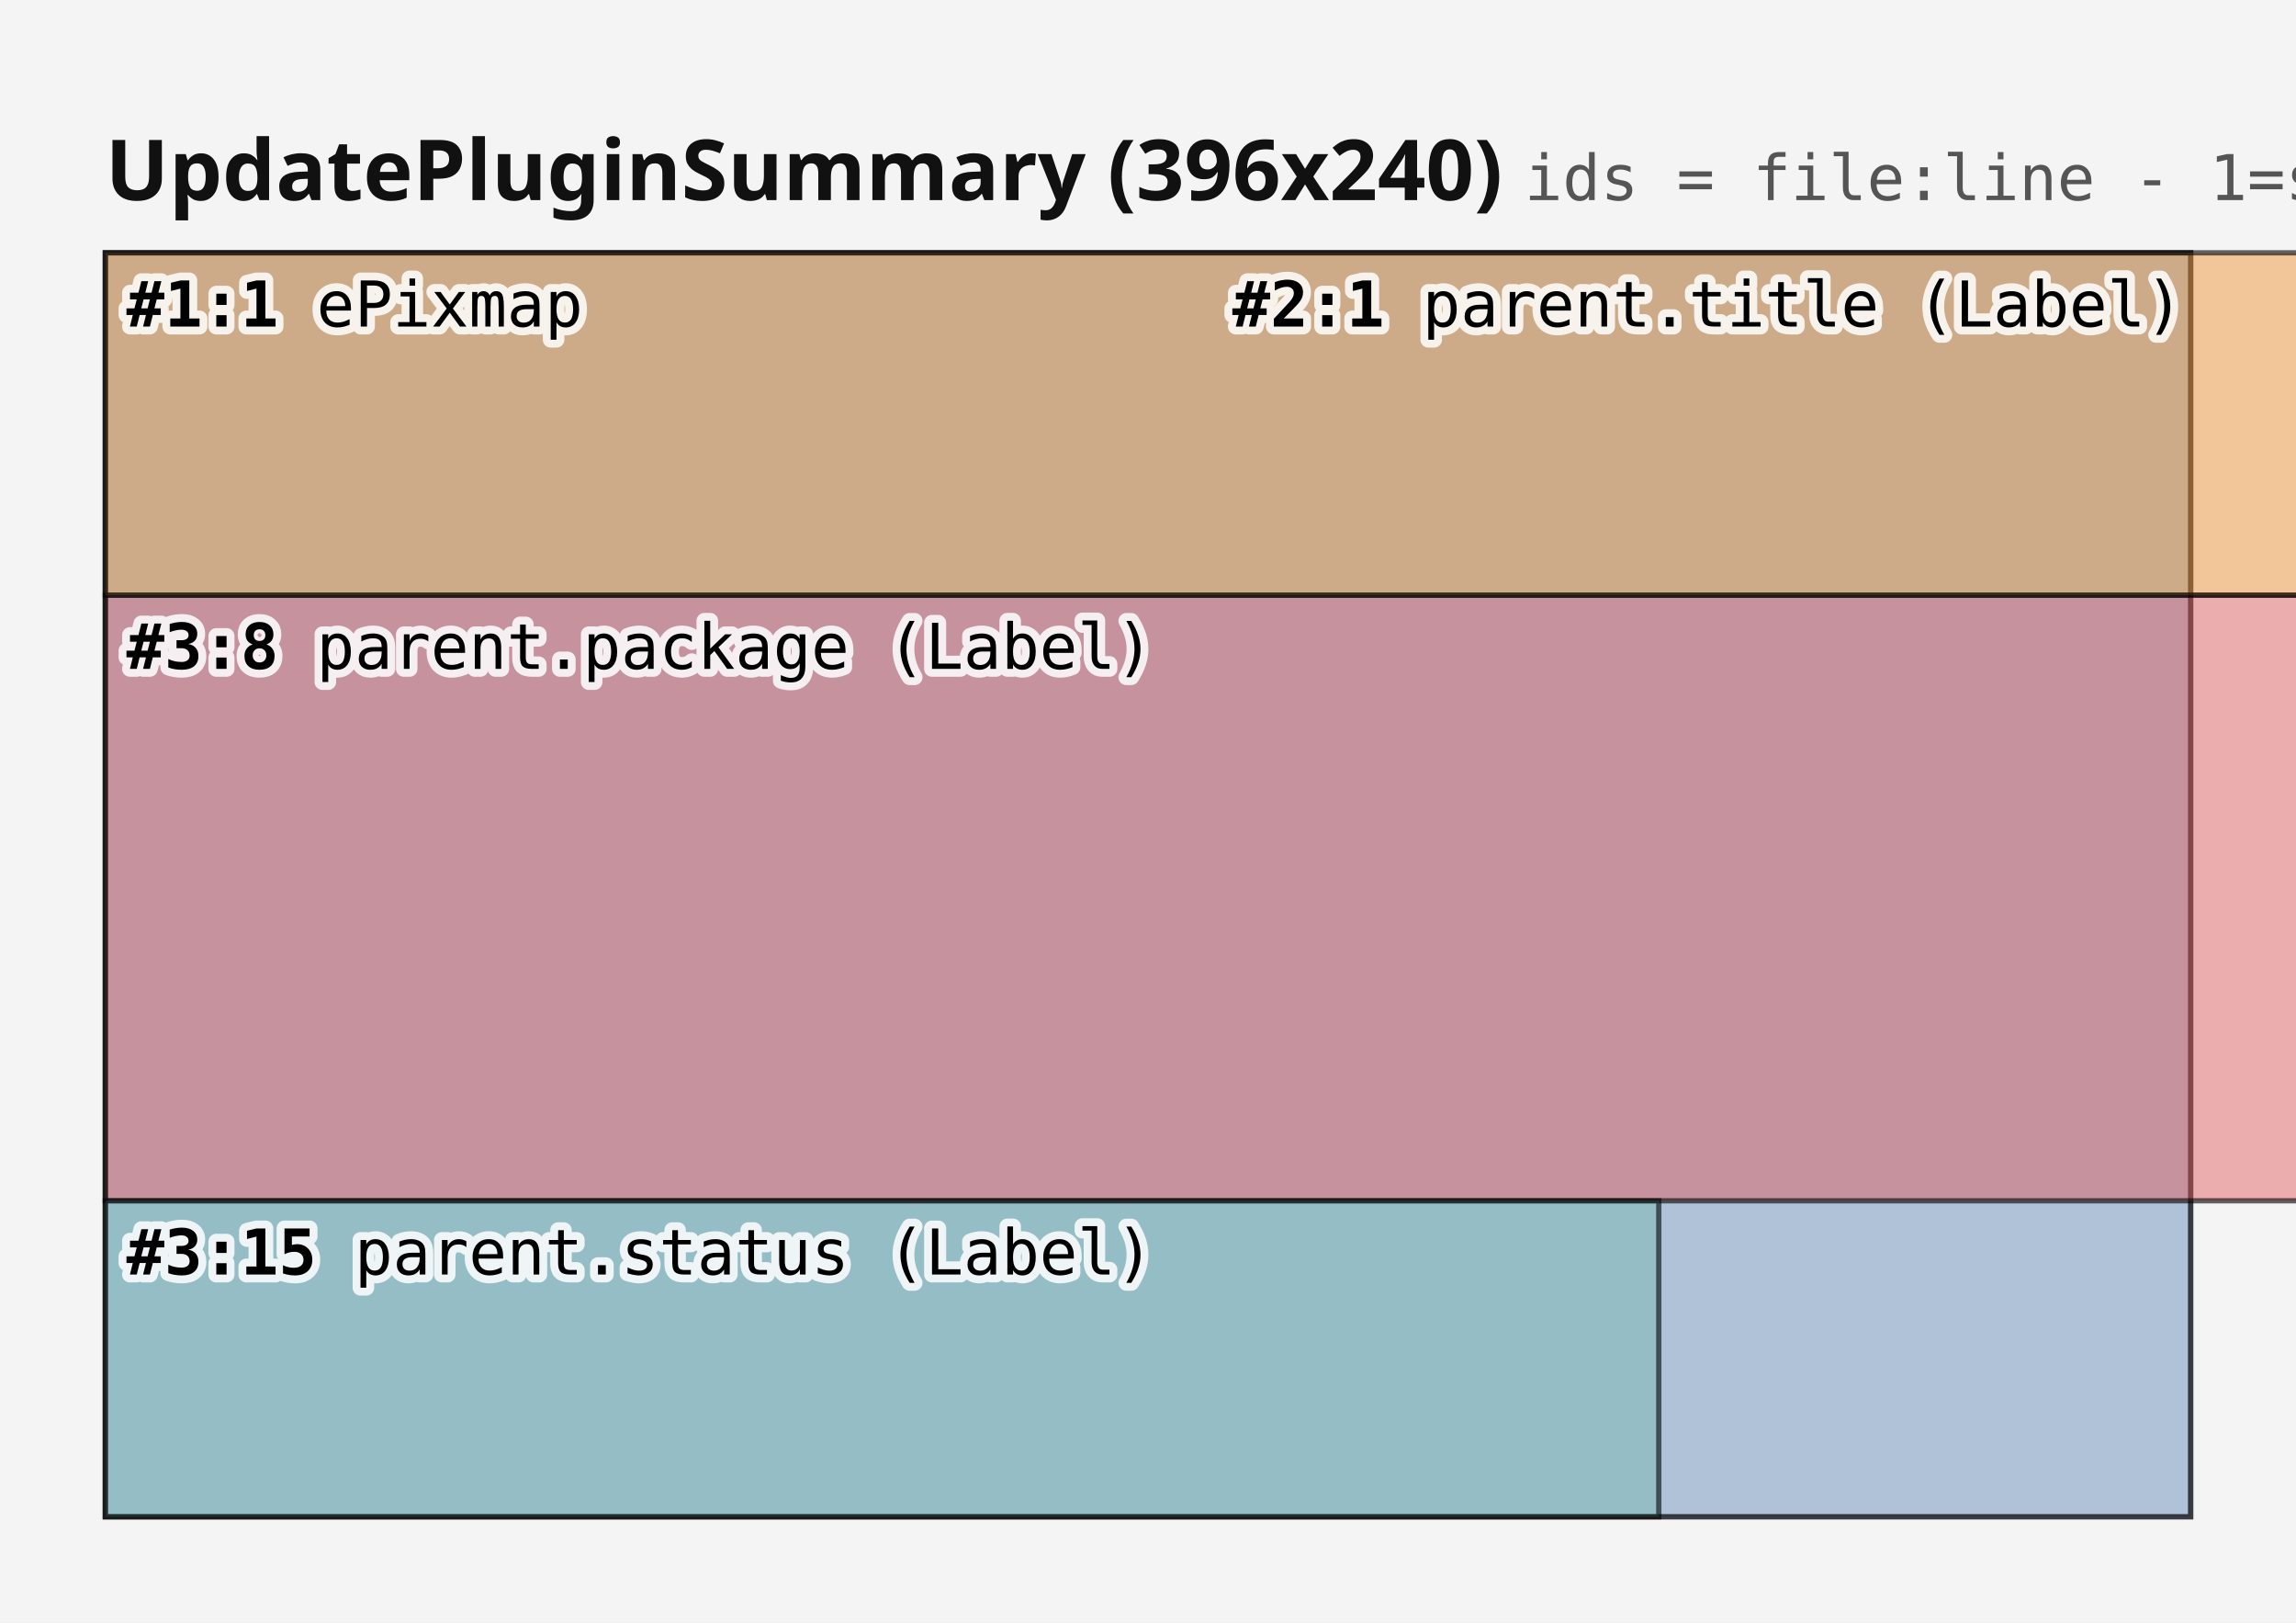
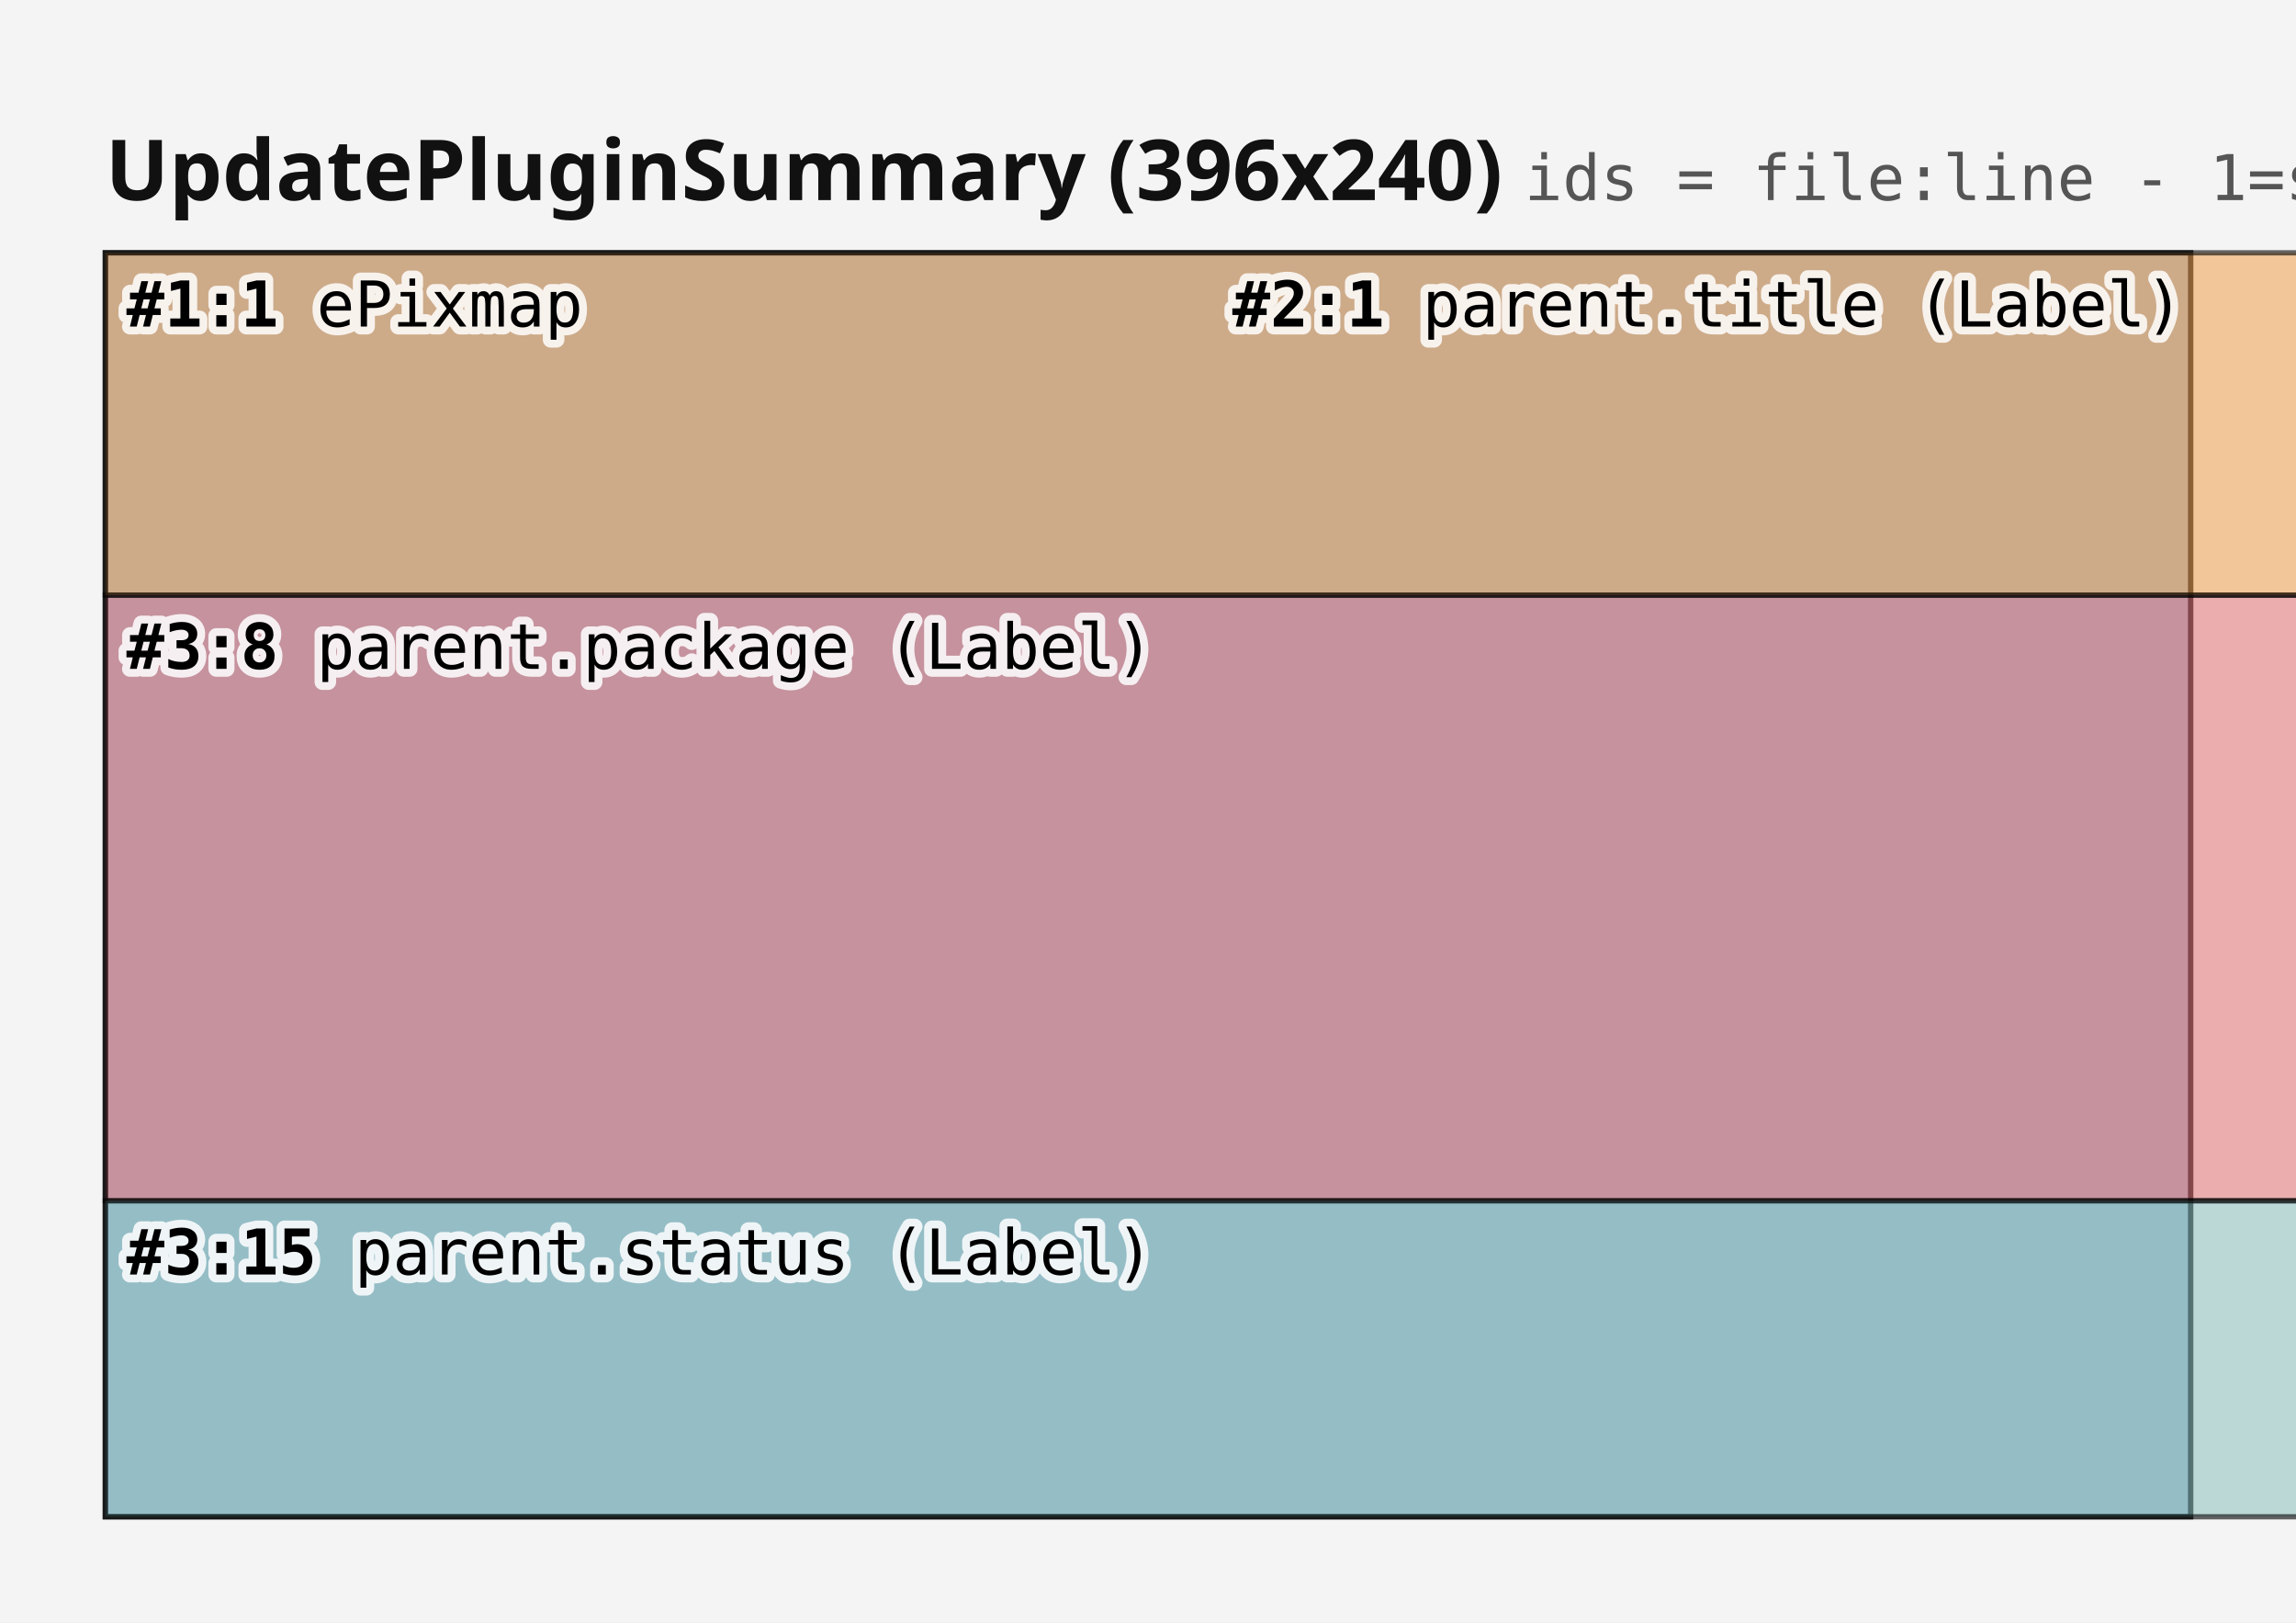
<svg xmlns="http://www.w3.org/2000/svg" width="436" height="308" viewBox="0 0 436 308">
  <rect x="0" y="0" width="436" height="308" fill="#f4f4f4" />
  <text x="20" y="38" font-family="sans-serif" font-size="16" font-weight="bold" fill="#111111">UpdatePluginSummary (396x240) <tspan font-family="monospace" font-size="12" font-weight="normal" fill="#555555">ids = file:line - 1=screenpart_LCDBackground.ymlinc  2=screenpart_LCDTitle.ymlinc  3=screen_UpdatePluginSummary.ymlinc</tspan>
  </text>
  <g data-screen="0" transform="translate(20,48)">
    <rect x="0" y="0" width="396" height="240" fill="#ffffff" stroke="#999999" stroke-width="1" />
    <rect data-ref="0:0" data-src="screenpart_LCDBackground.ymlinc:1" x="0" y="0" width="396" height="240" fill="#4e79a7" fill-opacity="0.45" stroke="#000000" stroke-opacity="0.6" stroke-width="1" />
    <rect data-ref="0:2" data-src="screen_UpdatePluginSummary.ymlinc:8" x="0" y="65" width="1920" height="115" fill="#e15759" fill-opacity="0.45" stroke="#000000" stroke-opacity="0.6" stroke-width="1" />
-     <rect data-ref="0:3" data-src="screen_UpdatePluginSummary.ymlinc:15" x="0" y="180" width="295" height="60" fill="#76b7b2" fill-opacity="0.45" stroke="#000000" stroke-opacity="0.6" stroke-width="1" />
+     <rect data-ref="0:3" data-src="screen_UpdatePluginSummary.ymlinc:15" x="0" y="180" width="1920" height="60" fill="#76b7b2" fill-opacity="0.45" stroke="#000000" stroke-opacity="0.6" stroke-width="1" />
    <rect data-ref="0:1" data-src="screenpart_LCDTitle.ymlinc:1" x="0" y="0" width="1920" height="65" fill="#f28e2b" fill-opacity="0.45" stroke="#000000" stroke-opacity="0.6" stroke-width="1" />
    <g pointer-events="none" font-family="monospace" font-size="12" fill="#000000" stroke="#ffffff" stroke-width="3" stroke-opacity="0.85" stroke-linejoin="round" paint-order="stroke">
      <text x="4" y="14">
        <tspan font-weight="bold">#1:1</tspan> ePixmap</text>
      <text x="4" y="79">
        <tspan font-weight="bold">#3:8</tspan> parent.package (Label)</text>
      <text x="4" y="194">
        <tspan font-weight="bold">#3:15</tspan> parent.status (Label)</text>
      <text x="214" y="14">
        <tspan font-weight="bold">#2:1</tspan> parent.title (Label)</text>
    </g>
  </g>
</svg>
